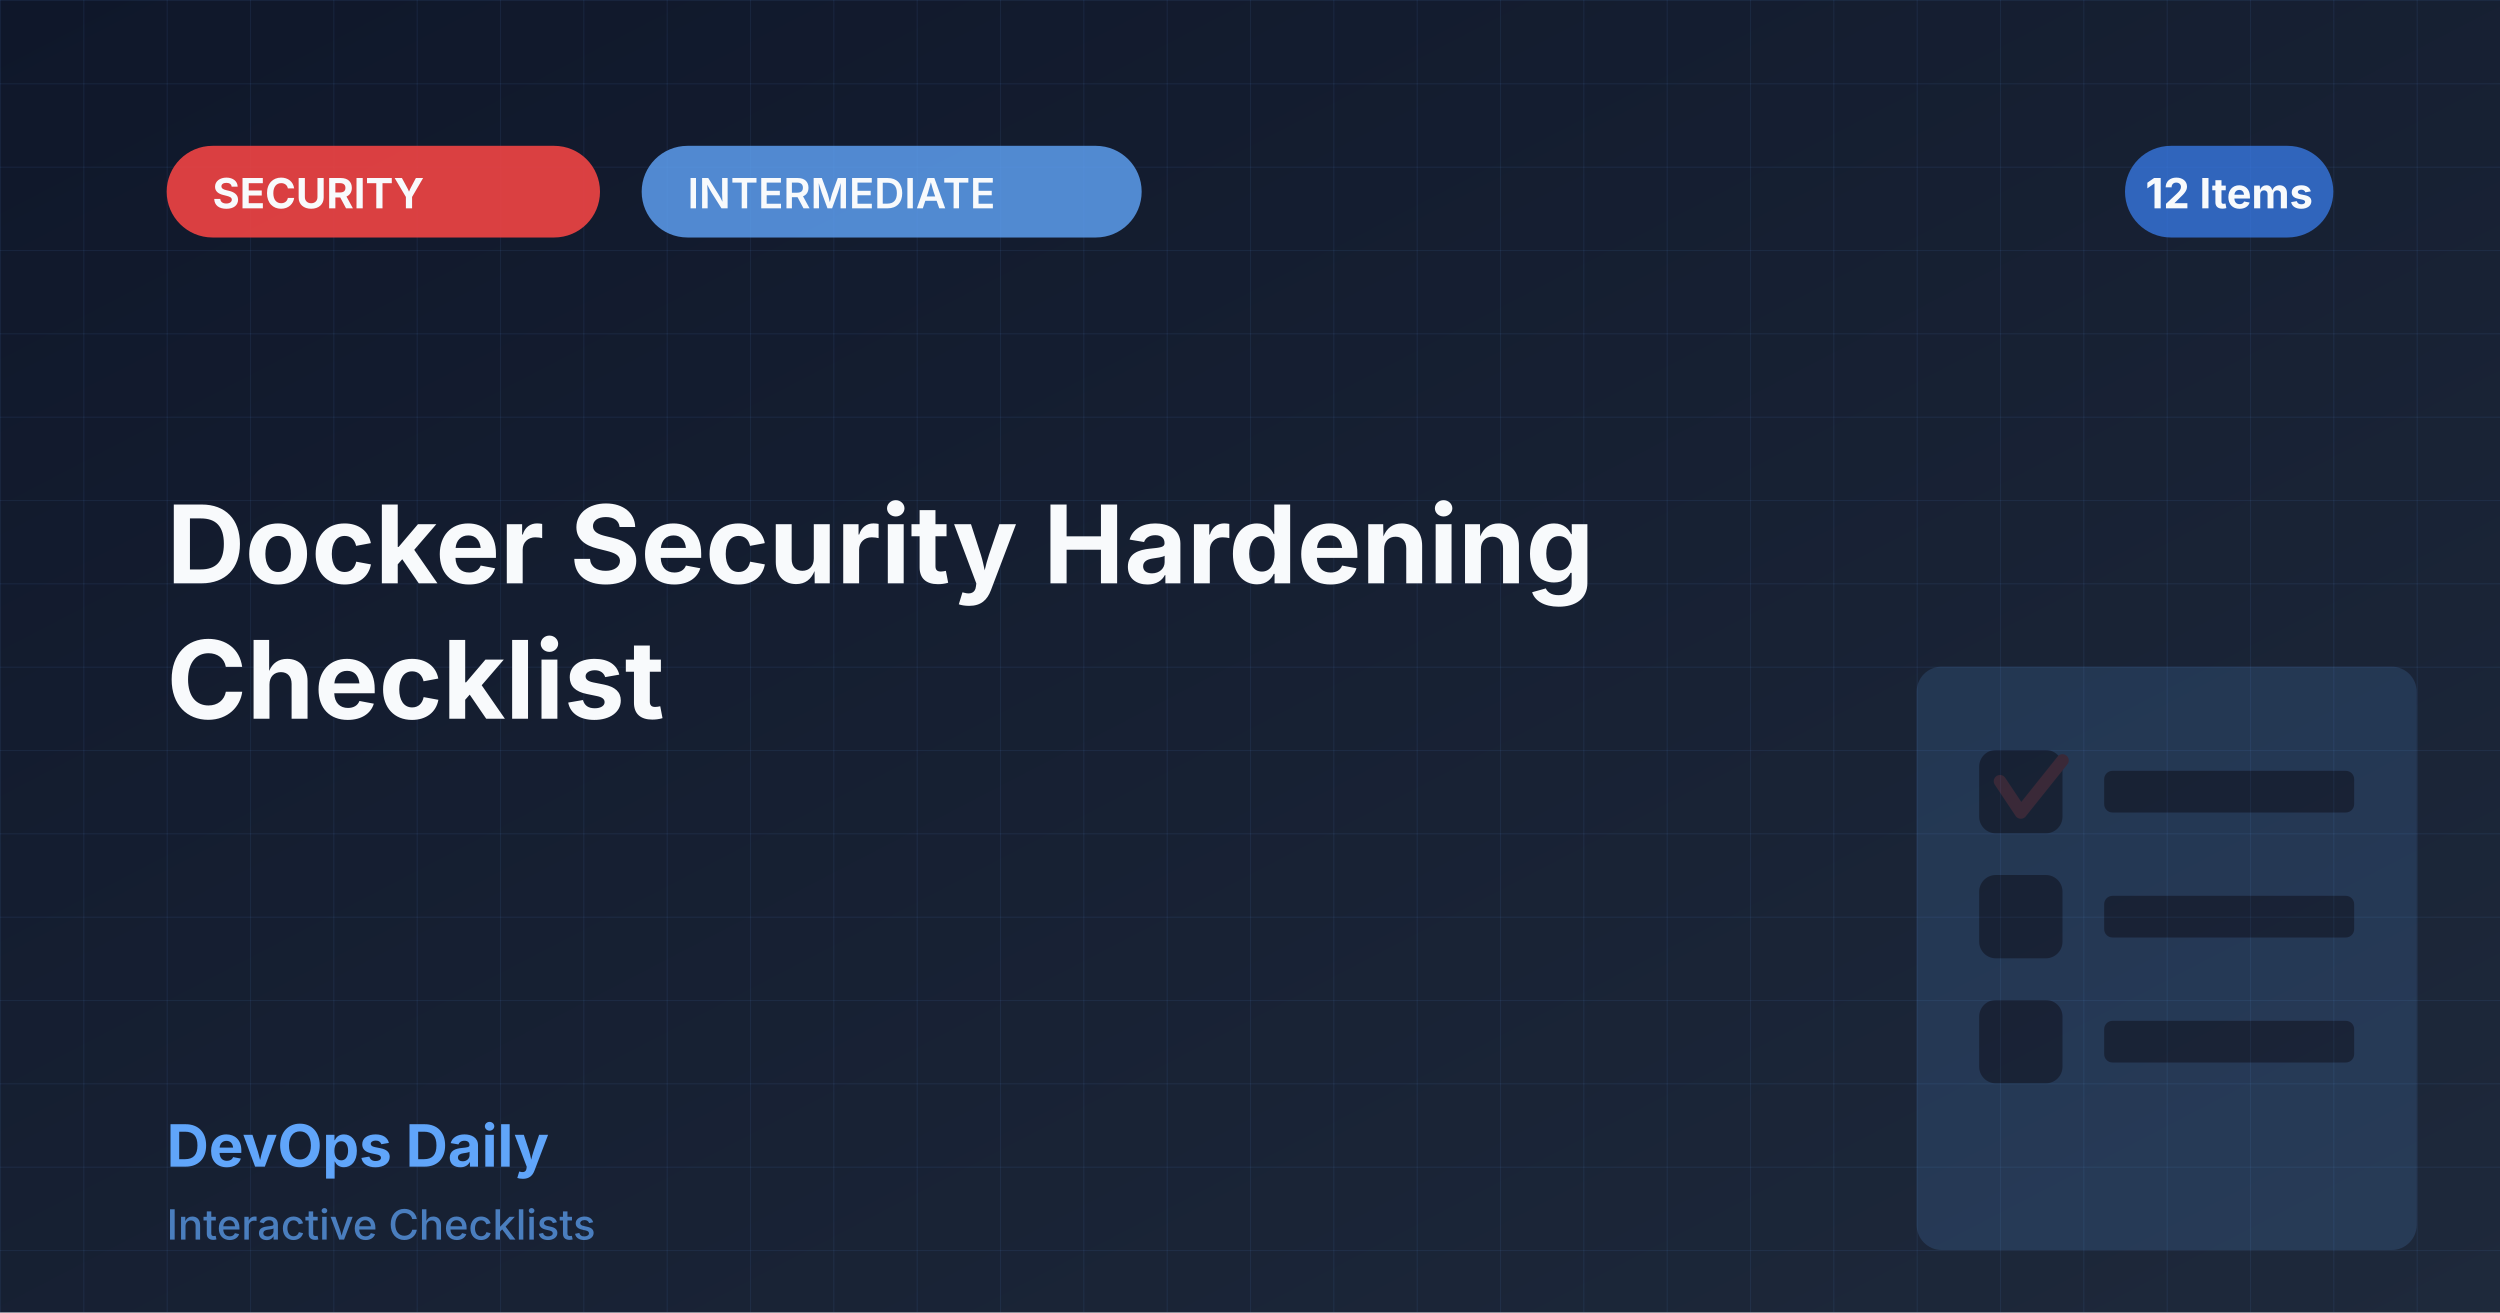
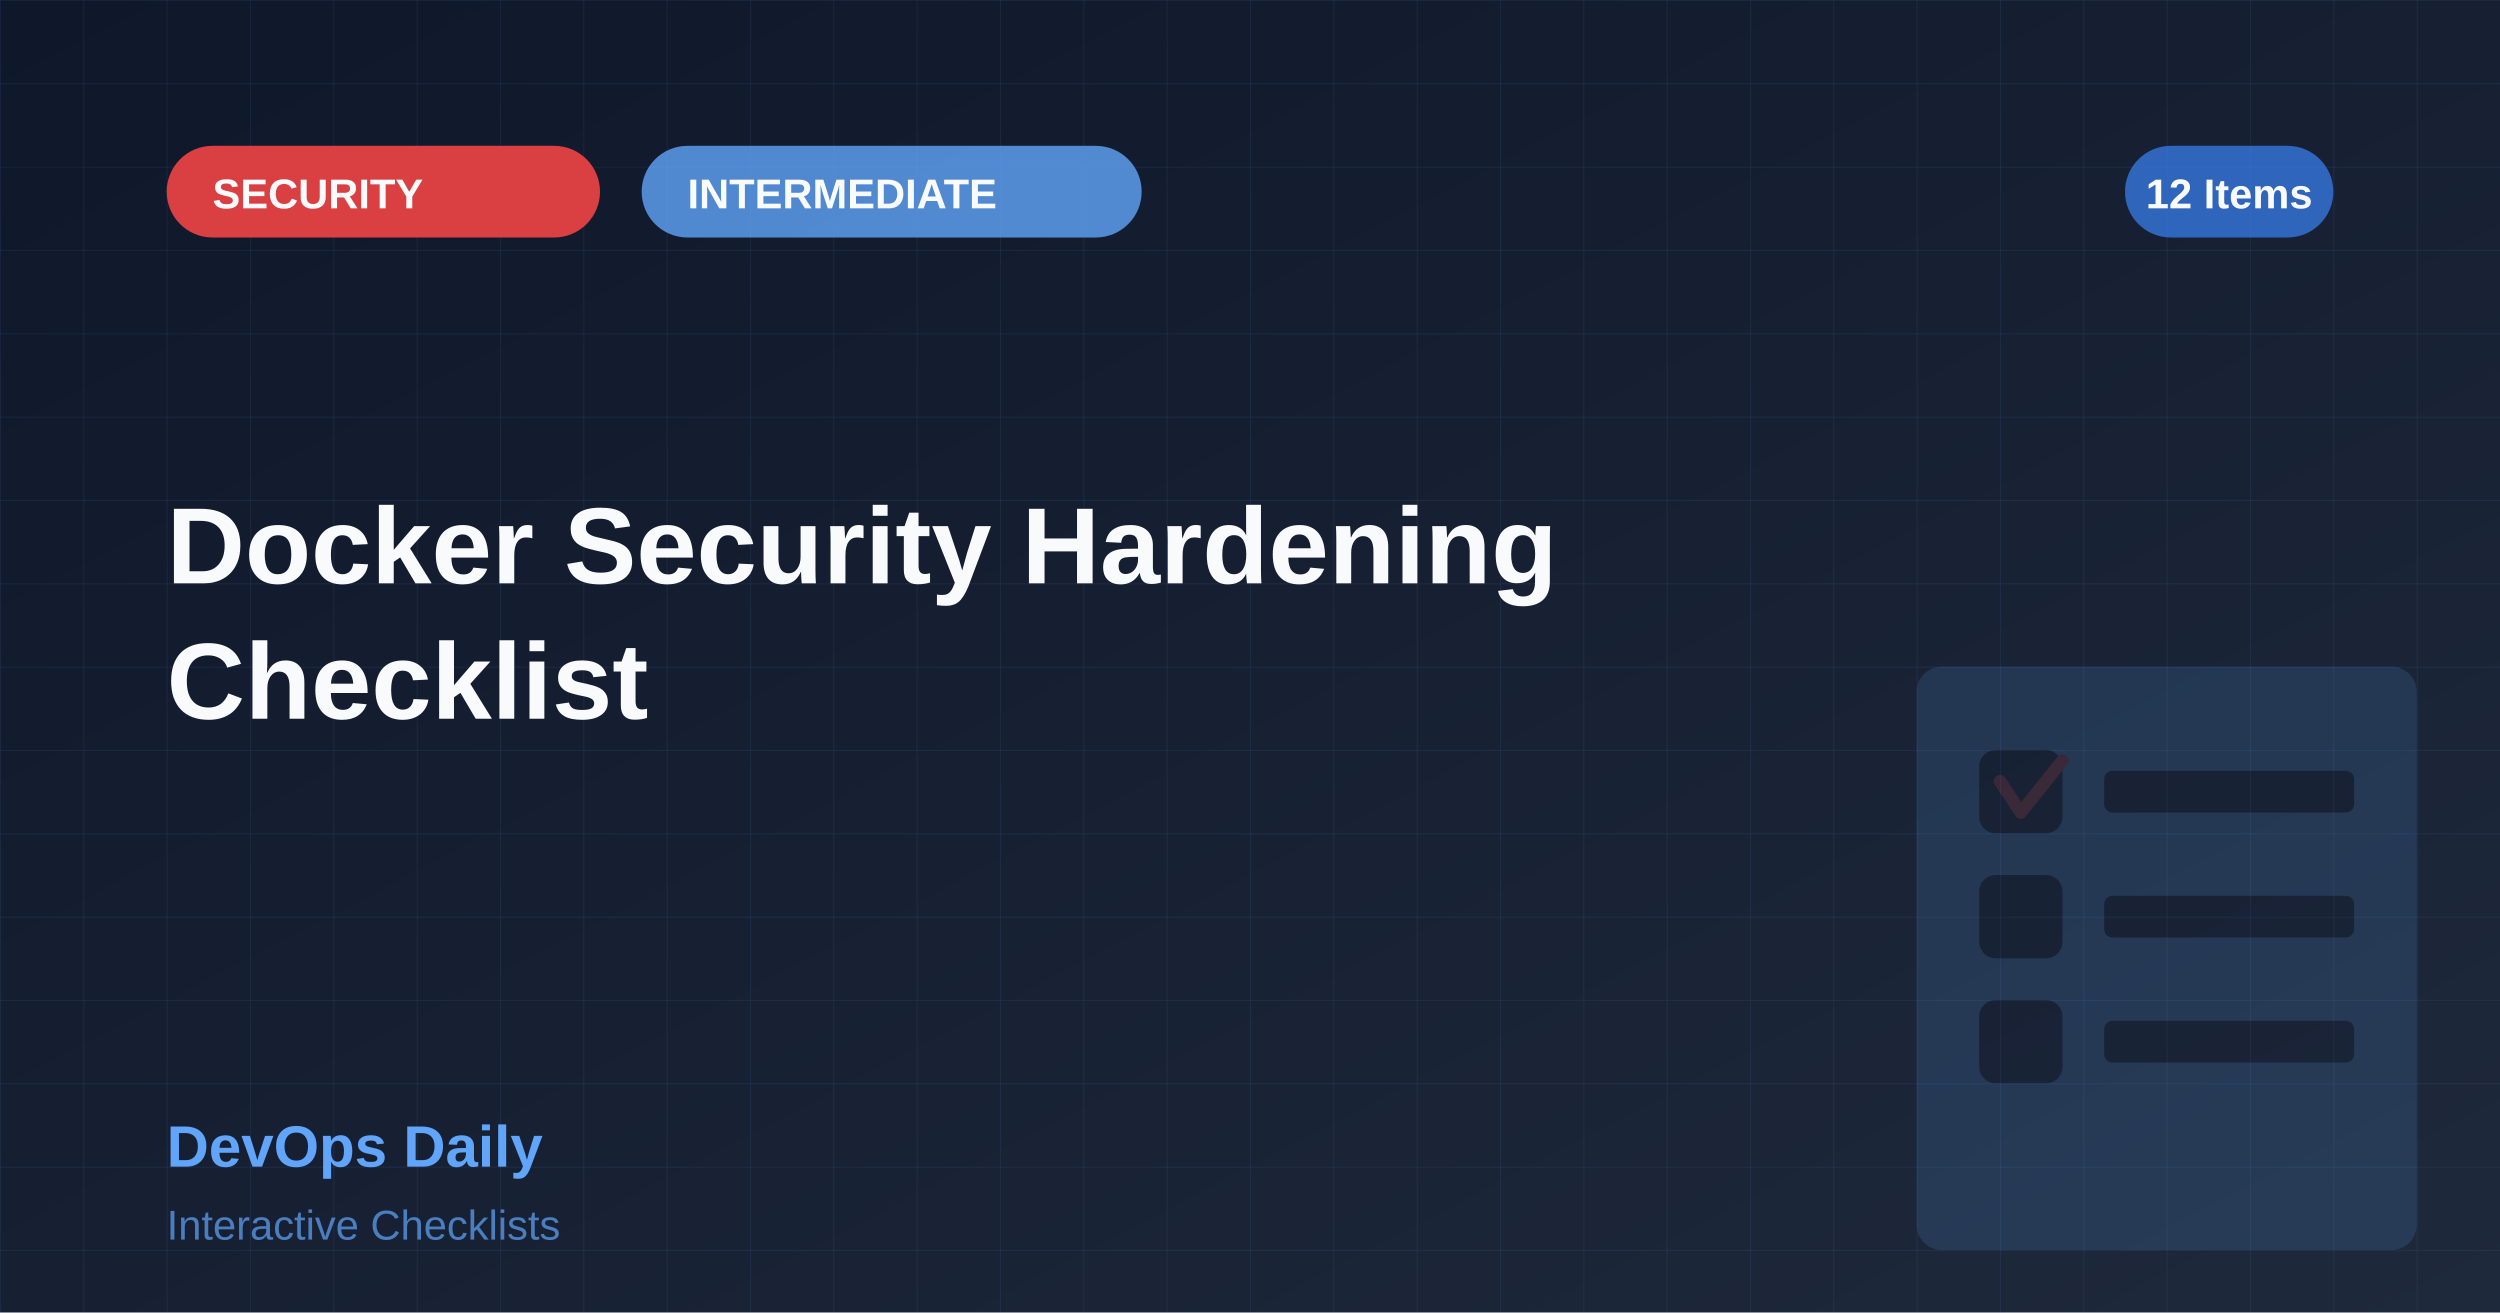
<svg xmlns="http://www.w3.org/2000/svg" width="1200" height="630">
  <defs>
    <linearGradient id="bgGradient" x1="0%" y1="0%" x2="100%" y2="100%">
      <stop offset="0%" style="stop-color:#0f172a;stop-opacity:1" />
      <stop offset="100%" style="stop-color:#1e293b;stop-opacity:1" />
    </linearGradient>
    <pattern id="grid" x="0" y="0" width="40" height="40" patternUnits="userSpaceOnUse">
      <line x1="0" y1="0" x2="0" y2="40" stroke="#60a5fa" stroke-width="1" opacity="0.08" />
      <line x1="0" y1="0" x2="40" y2="0" stroke="#60a5fa" stroke-width="1" opacity="0.08" />
    </pattern>
    <filter id="glow">
      <feGaussianBlur stdDeviation="3" result="coloredBlur" />
      <feMerge>
        <feMergeNode in="coloredBlur" />
        <feMergeNode in="SourceGraphic" />
      </feMerge>
    </filter>
  </defs>
  <rect width="1200" height="630" fill="url(#bgGradient)" />
  <rect width="1200" height="630" fill="url(#grid)" />
  <rect x="80" y="70" width="208" height="44" rx="22" fill="#ef4444" opacity="0.9" />
-   <text x="102" y="100" font-family="system-ui, -apple-system, sans-serif" font-size="20" font-weight="bold" fill="#f8fafc">SECURITY</text>
+   <text x="102" y="100" font-family="Arial, sans-serif" font-size="20" font-weight="bold" fill="#f8fafc">SECURITY</text>
  <rect x="308" y="70" width="240" height="44" rx="22" fill="#60a5fa" opacity="0.8" />
-   <text x="330" y="100" font-family="system-ui, -apple-system, sans-serif" font-size="20" font-weight="600" fill="#f8fafc">INTERMEDIATE</text>
+   <text x="330" y="100" font-family="Arial, sans-serif" font-size="20" font-weight="600" fill="#f8fafc">INTERMEDIATE</text>
  <rect x="1020" y="70" width="100" height="44" rx="22" fill="#3b82f6" opacity="0.7" />
-   <text x="1070" y="100" font-family="system-ui, -apple-system, sans-serif" font-size="20" font-weight="bold" fill="#f8fafc" text-anchor="middle">12 Items</text>
+   <text x="1070" y="100" font-family="Arial, sans-serif" font-size="20" font-weight="bold" fill="#f8fafc" text-anchor="middle">12 Items</text>
  <g opacity="0.15">
    <rect x="920" y="320" width="240" height="280" rx="12" fill="#60a5fa" />
    <rect x="950" y="360" width="40" height="40" rx="8" fill="#0f172a" />
    <rect x="1010" y="370" width="120" height="20" rx="4" fill="#0f172a" />
    <rect x="950" y="420" width="40" height="40" rx="8" fill="#0f172a" />
    <rect x="1010" y="430" width="120" height="20" rx="4" fill="#0f172a" />
    <rect x="950" y="480" width="40" height="40" rx="8" fill="#0f172a" />
    <rect x="1010" y="490" width="120" height="20" rx="4" fill="#0f172a" />
    <polyline points="960,375 970,390 990,365" stroke="#ef4444" stroke-width="6" fill="none" stroke-linecap="round" stroke-linejoin="round" />
  </g>
-   <text x="80" y="280" font-family="system-ui, -apple-system, sans-serif" font-size="52" font-weight="bold" fill="#f8fafc">Docker Security Hardening</text>
-   <text x="80" y="345" font-family="system-ui, -apple-system, sans-serif" font-size="52" font-weight="bold" fill="#f8fafc">Checklist</text>
-   <text x="80" y="560" font-family="system-ui, -apple-system, sans-serif" font-size="28" font-weight="bold" fill="#60a5fa">DevOps Daily</text>
-   <text x="80" y="595" font-family="system-ui, -apple-system, sans-serif" font-size="20" font-weight="500" fill="#60a5fa" opacity="0.7">Interactive Checklists</text>
+   <text x="80" y="280" font-family="Arial, sans-serif" font-size="52" font-weight="bold" fill="#f8fafc">Docker Security Hardening</text>
+   <text x="80" y="345" font-family="Arial, sans-serif" font-size="52" font-weight="bold" fill="#f8fafc">Checklist</text>
+   <text x="80" y="560" font-family="Arial, sans-serif" font-size="28" font-weight="bold" fill="#60a5fa">DevOps Daily</text>
+   <text x="80" y="595" font-family="Arial, sans-serif" font-size="20" font-weight="500" fill="#60a5fa" opacity="0.7">Interactive Checklists</text>
</svg>
